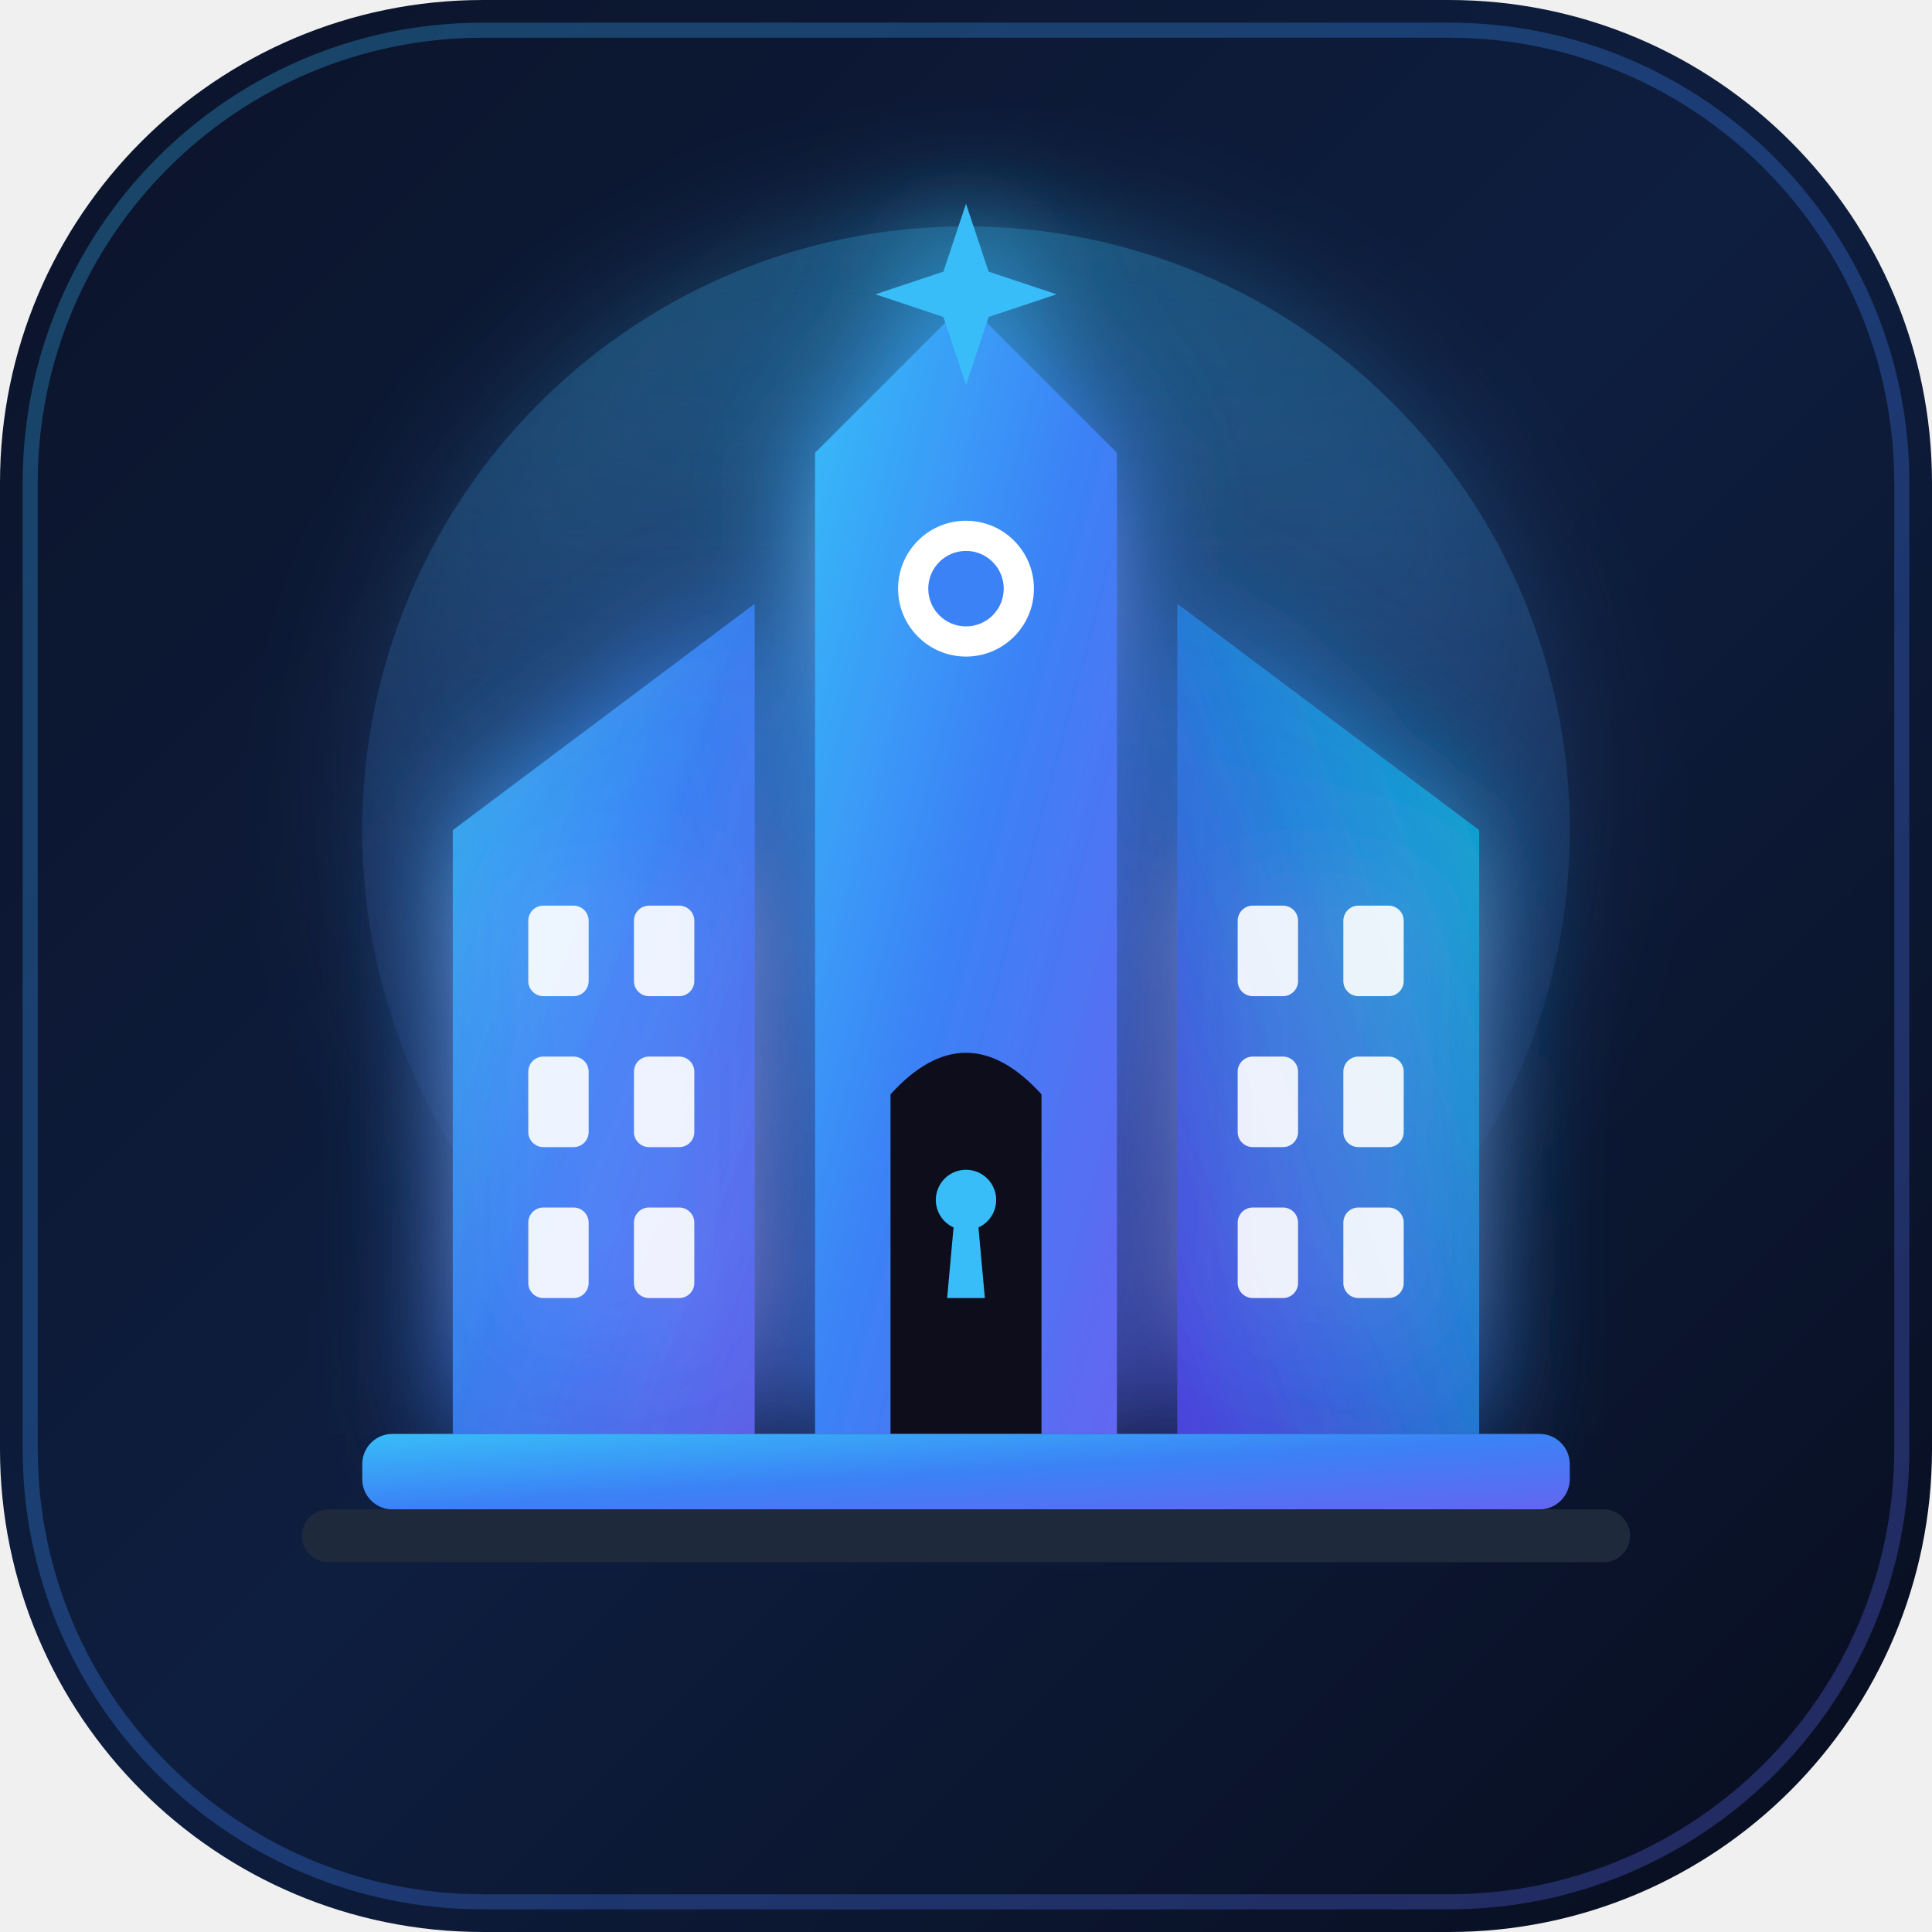
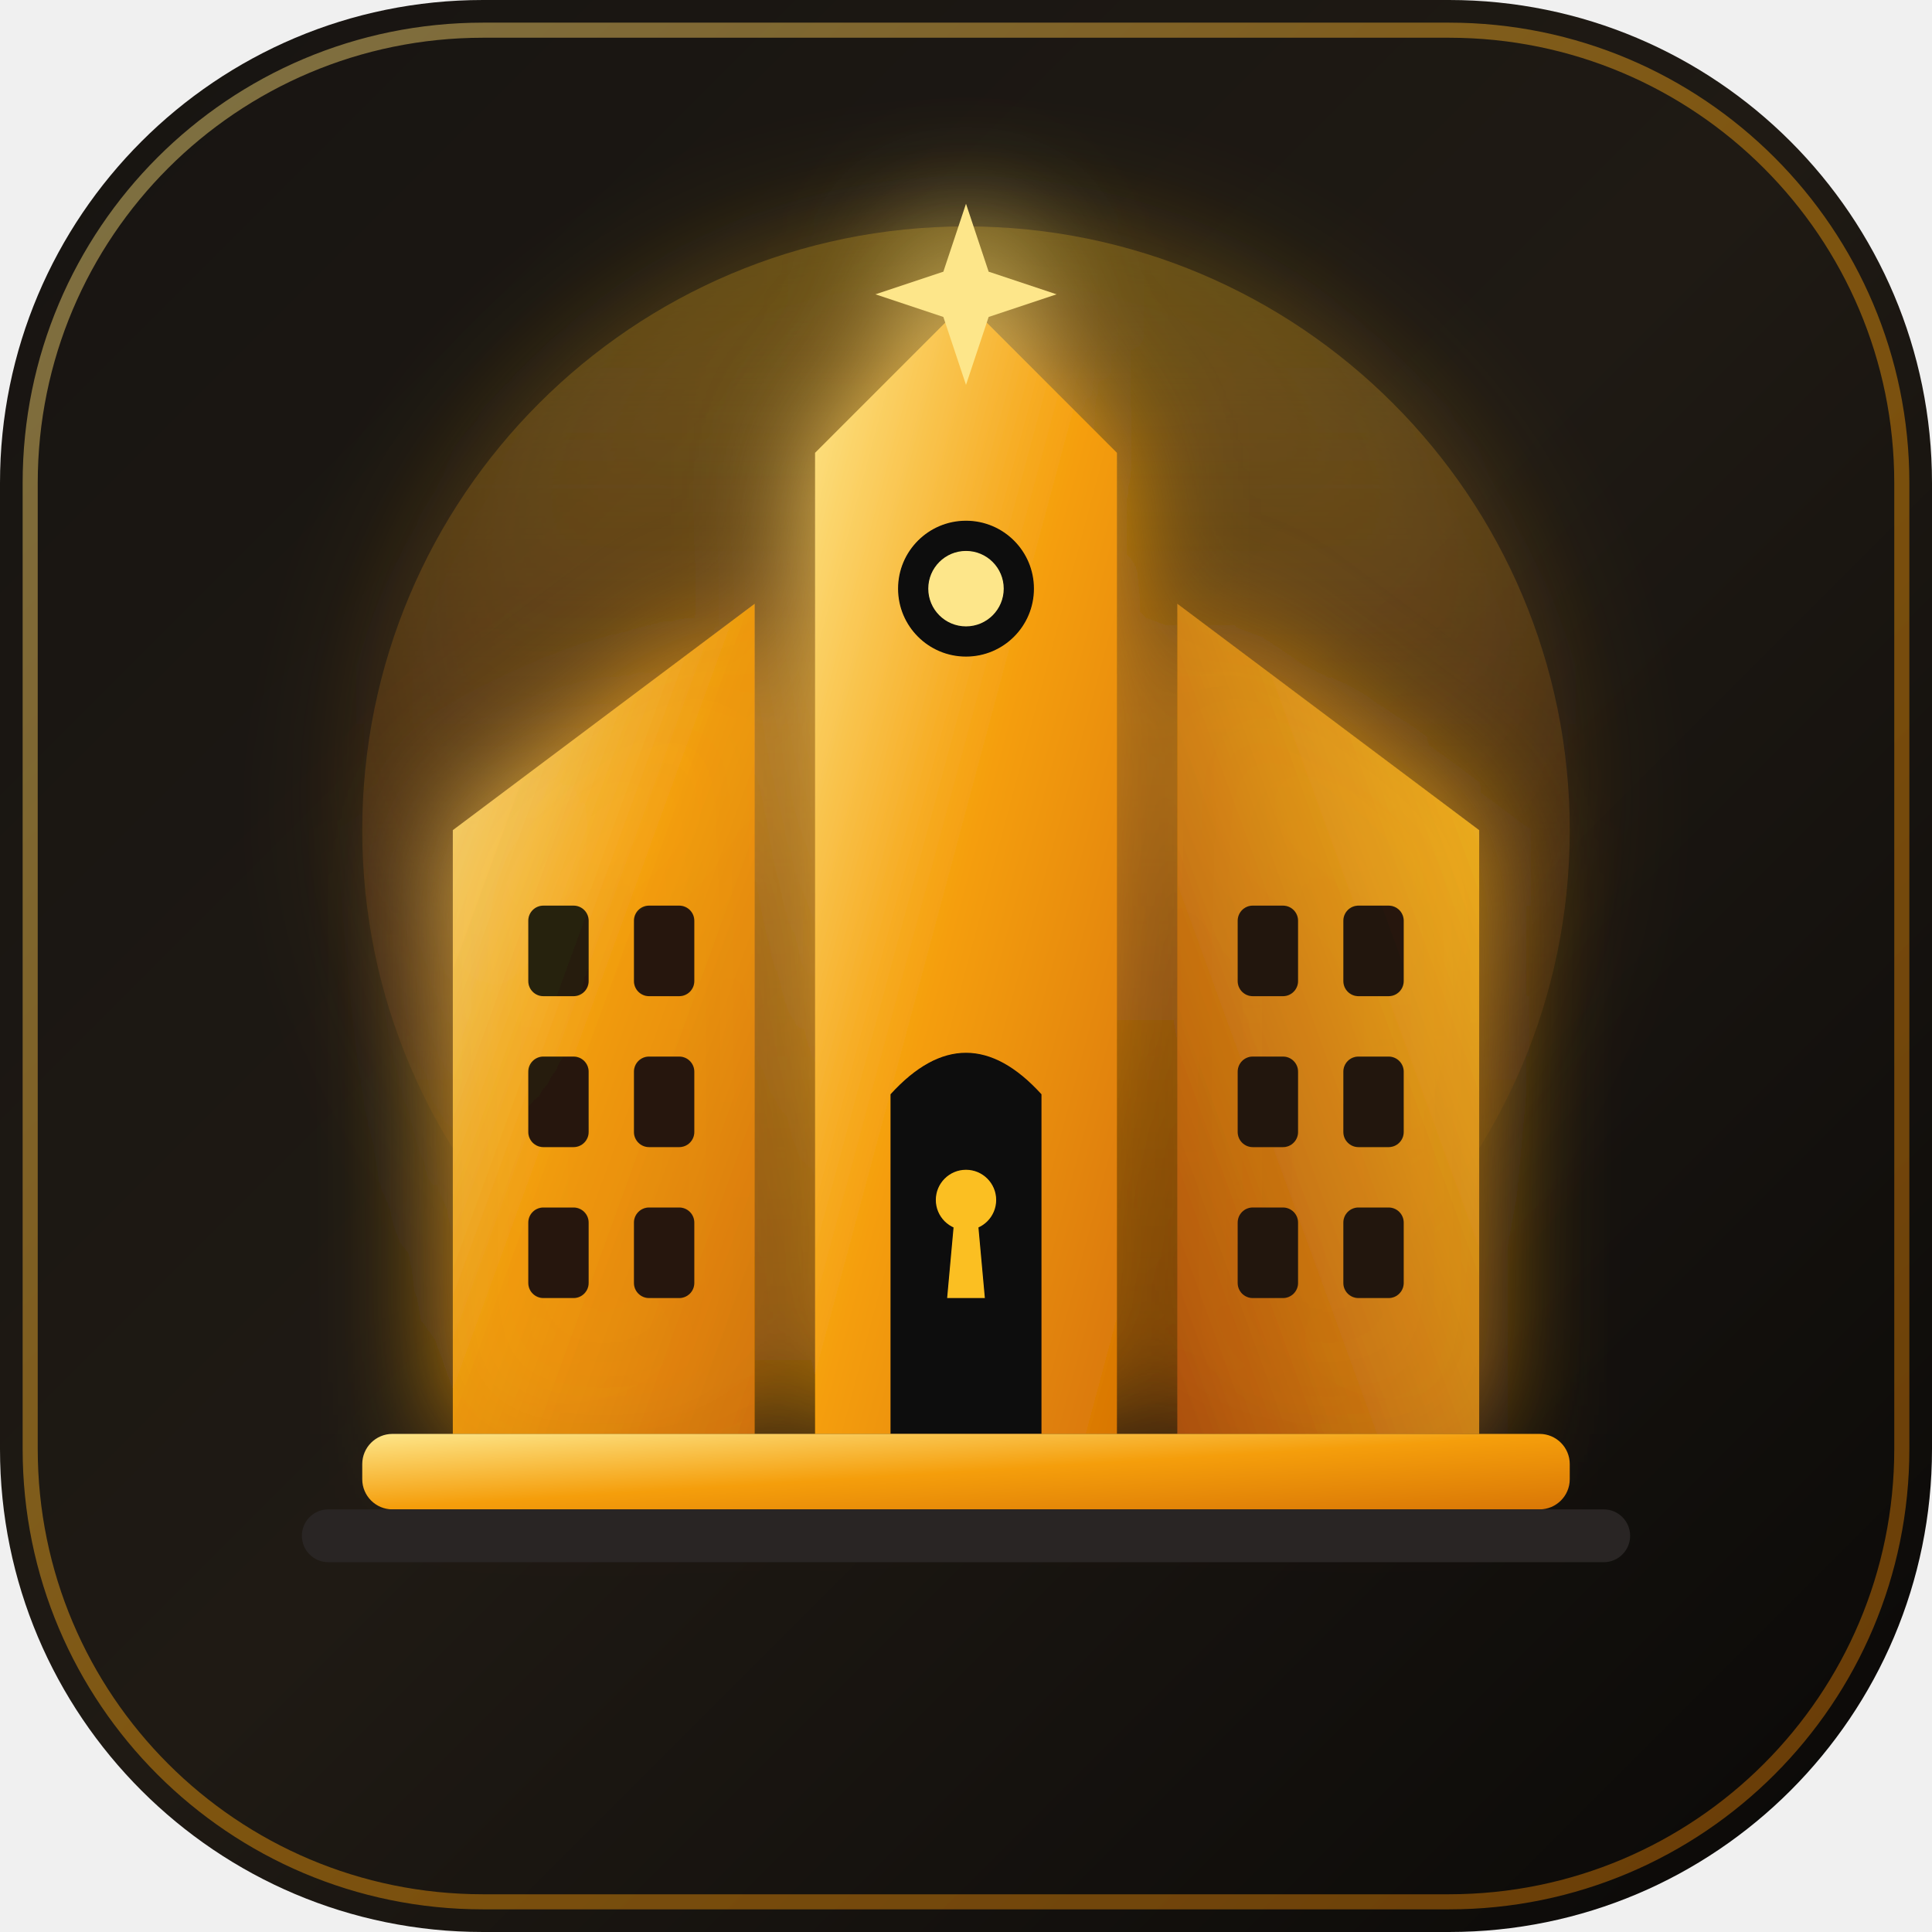
<svg xmlns="http://www.w3.org/2000/svg" viewBox="0 0 512 512" fill="none">
  <defs>
    <linearGradient id="bgGrad" x1="0%" y1="0%" x2="100%" y2="100%">
-       <stop offset="0%" stop-color="#0b1329" />
-       <stop offset="50%" stop-color="#0e1e3f" />
-       <stop offset="100%" stop-color="#080d1e" />
+       <stop offset="0%" stop-color="#171411" />
+       <stop offset="50%" stop-color="#1f1a14" />
+       <stop offset="100%" stop-color="#090807" />
    </linearGradient>
    <linearGradient id="primaryGrad" x1="0%" y1="0%" x2="100%" y2="100%">
-       <stop offset="0%" stop-color="#38bdf8" />
-       <stop offset="50%" stop-color="#3b82f6" />
-       <stop offset="100%" stop-color="#6366f1" />
+       <stop offset="0%" stop-color="#fde68a" />
+       <stop offset="50%" stop-color="#f59e0b" />
+       <stop offset="100%" stop-color="#d97706" />
    </linearGradient>
    <linearGradient id="accentGrad" x1="0%" y1="100%" x2="100%" y2="0%">
-       <stop offset="0%" stop-color="#4f46e5" />
-       <stop offset="100%" stop-color="#06b6d4" />
+       <stop offset="0%" stop-color="#b45309" />
+       <stop offset="100%" stop-color="#fbbf24" />
    </linearGradient>
    <linearGradient id="glowGrad" x1="50%" y1="0%" x2="50%" y2="100%">
-       <stop offset="0%" stop-color="#38bdf8" stop-opacity="0.8" />
-       <stop offset="100%" stop-color="#6366f1" stop-opacity="0" />
+       <stop offset="0%" stop-color="#fbbf24" stop-opacity="0.85" />
+       <stop offset="100%" stop-color="#ea580c" stop-opacity="0" />
    </linearGradient>
    <filter id="glow" x="-20%" y="-20%" width="140%" height="140%">
      <feGaussianBlur stdDeviation="16" result="blur" />
      <feComposite in="SourceGraphic" in2="blur" operator="over" />
    </filter>
  </defs>
  <rect width="512" height="512" rx="128" fill="url(#bgGrad)" />
-   <rect x="8" y="8" width="496" height="496" rx="120" stroke="url(#primaryGrad)" stroke-width="4" stroke-opacity="0.3" fill="none" />
-   <circle cx="256" cy="220" r="160" fill="url(#glowGrad)" filter="url(#glow)" opacity="0.4" />
+   <rect x="8" y="8" width="496" height="496" rx="120" stroke="url(#primaryGrad)" stroke-width="4" stroke-opacity="0.45" fill="none" />
+   <circle cx="256" cy="220" r="160" fill="url(#glowGrad)" filter="url(#glow)" opacity="0.38" />
  <g filter="url(#glow)">
-     <path d="M120 380 L120 220 L200 160 L200 380 Z" fill="url(#primaryGrad)" fill-opacity="0.9" />
-     <rect x="140" y="240" width="16" height="24" rx="4" fill="#ffffff" fill-opacity="0.9" />
-     <rect x="168" y="240" width="16" height="24" rx="4" fill="#ffffff" fill-opacity="0.9" />
-     <rect x="140" y="280" width="16" height="24" rx="4" fill="#ffffff" fill-opacity="0.9" />
-     <rect x="168" y="280" width="16" height="24" rx="4" fill="#ffffff" fill-opacity="0.9" />
-     <rect x="140" y="320" width="16" height="24" rx="4" fill="#ffffff" fill-opacity="0.9" />
-     <rect x="168" y="320" width="16" height="24" rx="4" fill="#ffffff" fill-opacity="0.9" />
-     <path d="M392 380 L392 220 L312 160 L312 380 Z" fill="url(#accentGrad)" fill-opacity="0.9" />
-     <rect x="328" y="240" width="16" height="24" rx="4" fill="#ffffff" fill-opacity="0.9" />
-     <rect x="356" y="240" width="16" height="24" rx="4" fill="#ffffff" fill-opacity="0.9" />
-     <rect x="328" y="280" width="16" height="24" rx="4" fill="#ffffff" fill-opacity="0.9" />
-     <rect x="356" y="280" width="16" height="24" rx="4" fill="#ffffff" fill-opacity="0.9" />
-     <rect x="328" y="320" width="16" height="24" rx="4" fill="#ffffff" fill-opacity="0.9" />
-     <rect x="356" y="320" width="16" height="24" rx="4" fill="#ffffff" fill-opacity="0.9" />
+     <path d="M120 380 L120 220 L200 160 L200 380 Z" fill="url(#primaryGrad)" fill-opacity="0.92" />
+     <rect x="140" y="240" width="16" height="24" rx="4" fill="#090807" fill-opacity="0.88" />
+     <rect x="168" y="240" width="16" height="24" rx="4" fill="#090807" fill-opacity="0.88" />
+     <rect x="140" y="280" width="16" height="24" rx="4" fill="#090807" fill-opacity="0.88" />
+     <rect x="168" y="280" width="16" height="24" rx="4" fill="#090807" fill-opacity="0.88" />
+     <rect x="140" y="320" width="16" height="24" rx="4" fill="#090807" fill-opacity="0.88" />
+     <rect x="168" y="320" width="16" height="24" rx="4" fill="#090807" fill-opacity="0.88" />
+     <path d="M392 380 L392 220 L312 160 L312 380 Z" fill="url(#accentGrad)" fill-opacity="0.92" />
+     <rect x="328" y="240" width="16" height="24" rx="4" fill="#090807" fill-opacity="0.88" />
+     <rect x="356" y="240" width="16" height="24" rx="4" fill="#090807" fill-opacity="0.88" />
+     <rect x="328" y="280" width="16" height="24" rx="4" fill="#090807" fill-opacity="0.88" />
+     <rect x="356" y="280" width="16" height="24" rx="4" fill="#090807" fill-opacity="0.88" />
+     <rect x="328" y="320" width="16" height="24" rx="4" fill="#090807" fill-opacity="0.88" />
+     <rect x="356" y="320" width="16" height="24" rx="4" fill="#090807" fill-opacity="0.88" />
    <path d="M216 380 L216 120 L256 80 L296 120 L296 380 Z" fill="url(#primaryGrad)" />
-     <path d="M236 380 L236 290 Q256 268 276 290 L276 380 Z" fill="#080d1e" />
-     <circle cx="256" cy="318" r="8" fill="#38bdf8" />
-     <polygon points="253,322 259,322 261,344 251,344" fill="#38bdf8" />
-     <circle cx="256" cy="156" r="18" fill="#ffffff" />
-     <circle cx="256" cy="156" r="10" fill="#3b82f6" />
-     <polygon points="256,54 262,72 280,78 262,84 256,102 250,84 232,78 250,72" fill="#38bdf8" />
+     <path d="M236 380 L236 290 Q256 268 276 290 L276 380 Z" fill="#090807" />
+     <circle cx="256" cy="318" r="8" fill="#fbbf24" />
+     <polygon points="253,322 259,322 261,344 251,344" fill="#fbbf24" />
+     <circle cx="256" cy="156" r="18" fill="#090807" />
+     <circle cx="256" cy="156" r="10" fill="#fde68a" />
+     <polygon points="256,54 262,72 280,78 262,84 256,102 250,84 232,78 250,72" fill="#fde68a" />
  </g>
  <rect x="96" y="380" width="320" height="20" rx="8" fill="url(#primaryGrad)" />
-   <rect x="80" y="400" width="352" height="14" rx="7" fill="#1e293b" />
+   <rect x="80" y="400" width="352" height="14" rx="7" fill="#292524" />
</svg>
